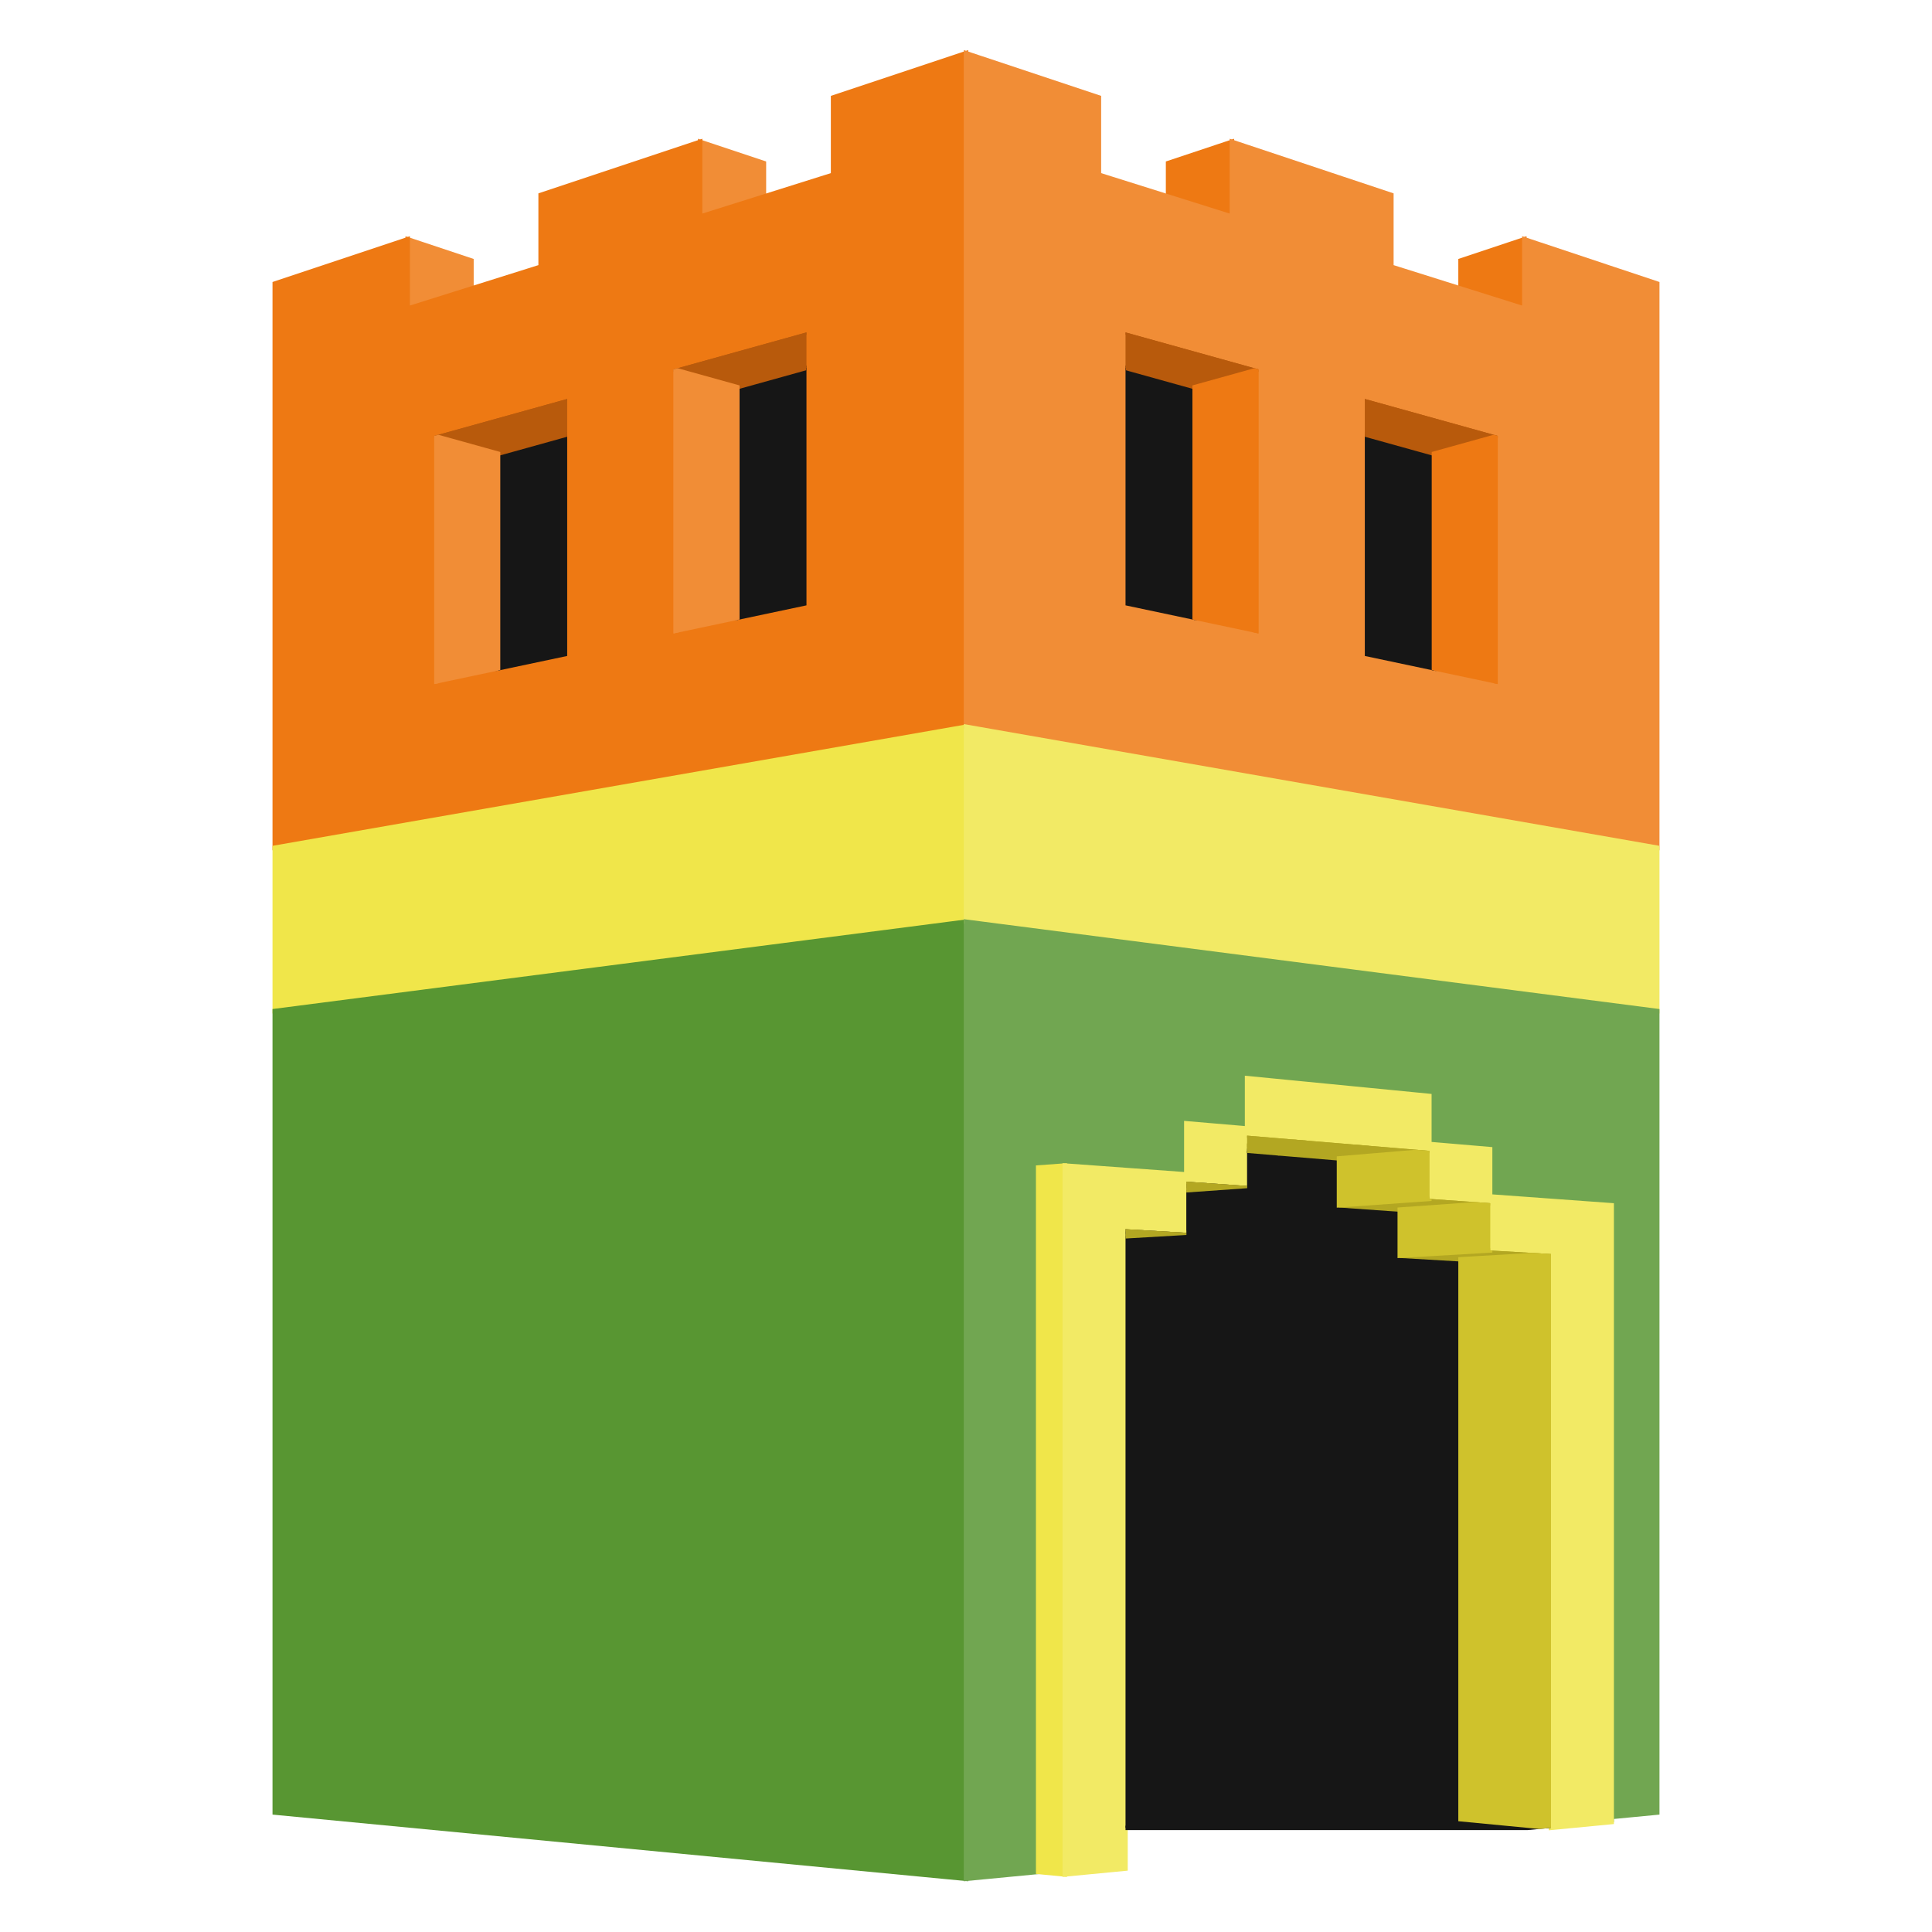
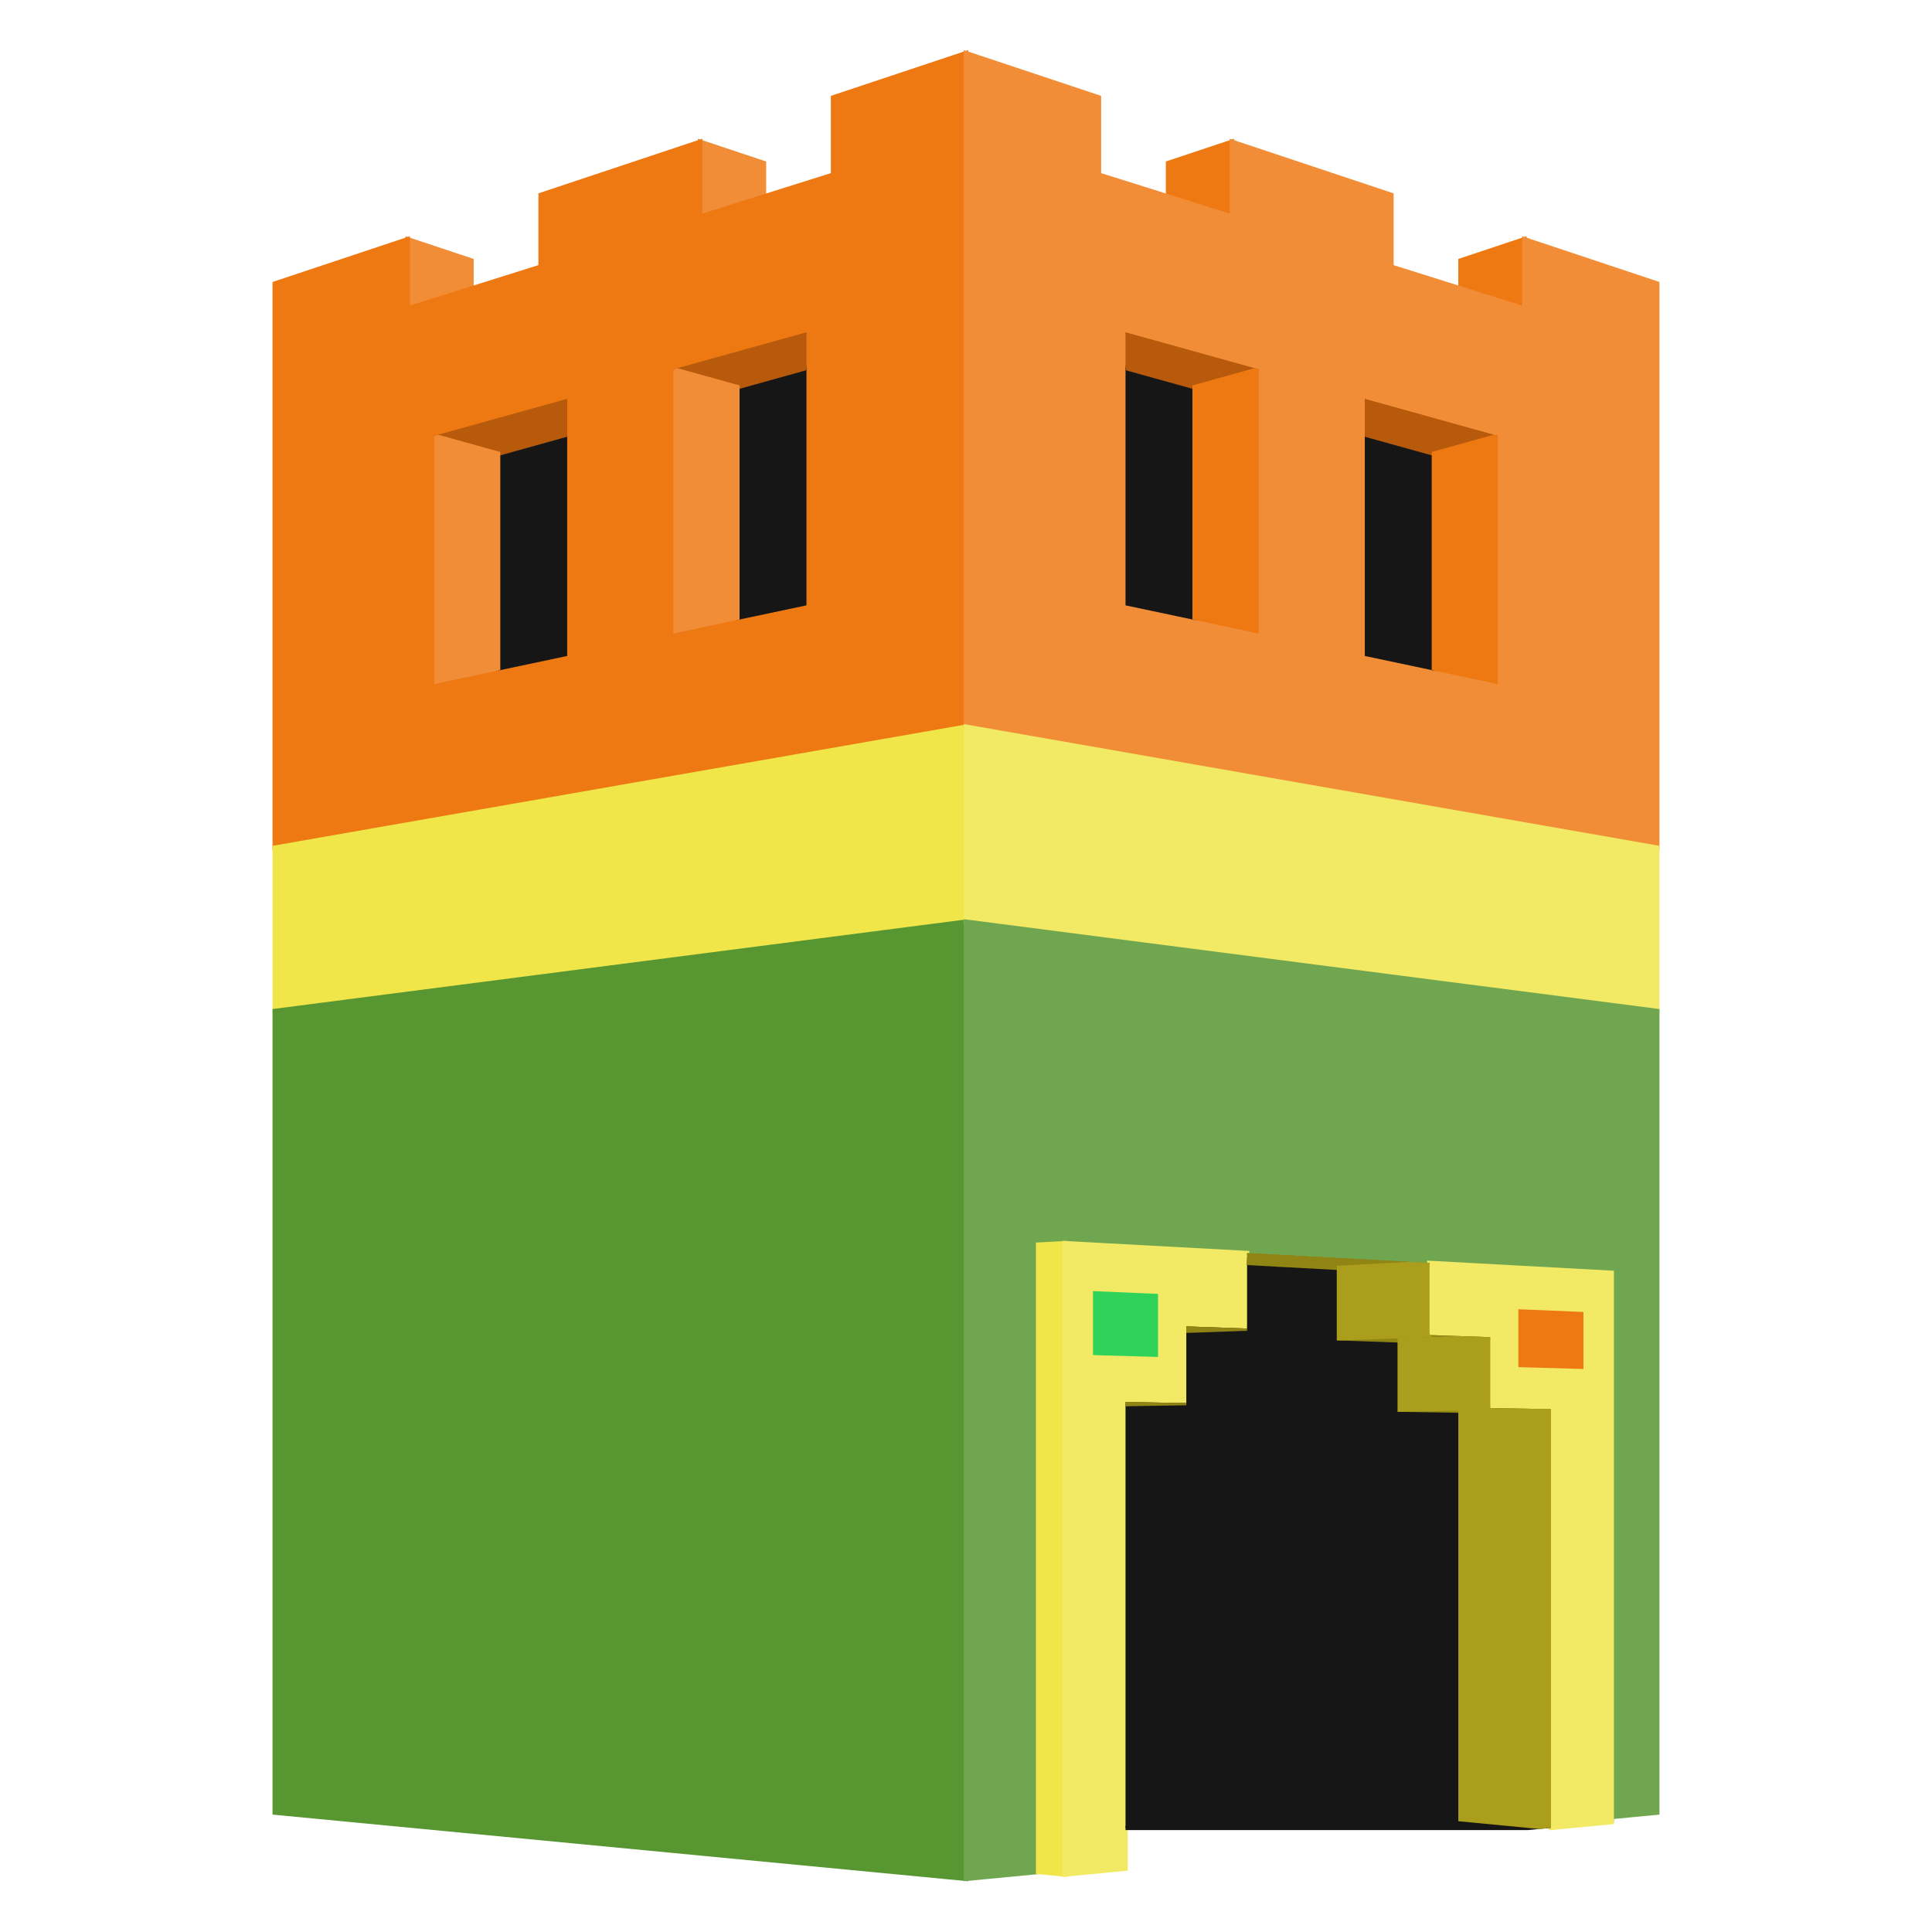
<svg xmlns="http://www.w3.org/2000/svg" viewBox="-54.500 -3.000 109.000 109.000" role="img" aria-labelledby="t">
  <g id="left-face" transform="scale(-1,1)">
    <path fill="#f18d36" stroke="#f18d36" stroke-width="0.25" stroke-linejoin="miter" stroke-miterlimit="2" d="M15,5.0 L11.4,6.2 L11.4,10.351 L15,9.219 Z" />
    <path fill="#f18d36" stroke="#f18d36" stroke-width="0.25" stroke-linejoin="miter" stroke-miterlimit="2" d="M31.5,10.5 L27.9,11.7 L27.9,15.542 L31.5,14.409 Z" />
    <path fill="#ee7913" stroke="#ee7913" stroke-width="0.25" stroke-linejoin="miter" stroke-miterlimit="2" fill-rule="evenodd" d="M0,0.0 L7.5,2.5 L7.5,6.859 L15,9.219 L15,5.0 L24,8.0 L24,12.05 L31.5,14.409 L31.5,10.5 L39,13.0 L39,44.825 L0,38.0 Z M9,31.153 L9,15.753 L16.5,17.839 L16.5,32.739 Z M22.5,34.008 L22.5,19.508 L30,21.594 L30,35.594 Z" />
    <path fill="#f0e64a" stroke="#f0e64a" stroke-width="0.25" stroke-linejoin="miter" stroke-miterlimit="2" d="M0,38.0 L39,44.825 L39,54.038 L0,49.0 Z" />
    <path fill="#589632" stroke="#589632" stroke-width="0.25" stroke-linejoin="miter" stroke-miterlimit="2" d="M0,49.0 L39,54.038 L39,99.263 L0,103.0 Z" />
    <clipPath id="cg1">
      <path d="M9,31.153 L9,15.753 L16.5,17.839 L16.5,32.739 Z" />
    </clipPath>
    <g clip-path="url(#cg1)">
      <path class="interior" fill="#161616" stroke="#161616" stroke-width="0.25" stroke-linejoin="miter" stroke-miterlimit="2" d="M5.4,31.914 L5.4,16.754 L12.9,18.84 L12.9,33.5 Z" />
      <path fill="#b85a0c" stroke="#b85a0c" stroke-width="0.25" stroke-linejoin="miter" stroke-miterlimit="2" d="M9,15.753 L16.5,17.839 L12.9,18.84 L5.4,16.754 Z" />
      <path fill="#f18d36" stroke="#f18d36" stroke-width="0.25" stroke-linejoin="miter" stroke-miterlimit="2" d="M16.5,32.739 L12.9,33.5 L12.9,18.84 L16.5,17.839 Z" />
    </g>
    <clipPath id="cg2">
      <path d="M22.5,34.008 L22.5,19.508 L30,21.594 L30,35.594 Z" />
    </clipPath>
    <g clip-path="url(#cg2)">
      <path class="interior" fill="#161616" stroke="#161616" stroke-width="0.25" stroke-linejoin="miter" stroke-miterlimit="2" d="M18.9,34.769 L18.9,20.509 L26.4,22.595 L26.4,36.355 Z" />
      <path fill="#b85a0c" stroke="#b85a0c" stroke-width="0.25" stroke-linejoin="miter" stroke-miterlimit="2" d="M22.5,19.508 L30,21.594 L26.4,22.595 L18.9,20.509 Z" />
      <path fill="#f18d36" stroke="#f18d36" stroke-width="0.25" stroke-linejoin="miter" stroke-miterlimit="2" d="M30,35.594 L26.4,36.355 L26.4,22.595 L30,21.594 Z" />
    </g>
  </g>
  <g id="right-face">
    <path fill="#ee7913" stroke="#ee7913" stroke-width="0.25" stroke-linejoin="miter" stroke-miterlimit="2" d="M15,5.0 L11.4,6.2 L11.4,10.351 L15,9.219 Z" />
    <path fill="#ee7913" stroke="#ee7913" stroke-width="0.25" stroke-linejoin="miter" stroke-miterlimit="2" d="M31.5,10.5 L27.9,11.7 L27.9,15.542 L31.5,14.409 Z" />
    <path fill="#f18d36" stroke="#f18d36" stroke-width="0.25" stroke-linejoin="miter" stroke-miterlimit="2" fill-rule="evenodd" d="M0,0.0 L7.5,2.5 L7.5,6.859 L15,9.219 L15,5.0 L24,8.0 L24,12.05 L31.5,14.409 L31.5,10.5 L39,13.0 L39,44.825 L0,38.0 Z M9,31.153 L9,15.753 L16.5,17.839 L16.5,32.739 Z M22.5,34.008 L22.5,19.508 L30,21.594 L30,35.594 Z" />
    <path fill="#f2ea65" stroke="#f2ea65" stroke-width="0.25" stroke-linejoin="miter" stroke-miterlimit="2" d="M0,38.0 L39,44.825 L39,54.038 L0,49.0 Z" />
-     <path fill="#71a651" stroke="#71a651" stroke-width="0.25" stroke-linejoin="miter" stroke-miterlimit="2" d="M0,49.0 L39,54.038 L39,99.263 L36.429,99.509 L36.429,99.796 L36.429,64.999 L29.571,64.501 L29.571,61.833 L26.143,61.541 L26.143,58.831 L22.714,58.496 L22.714,58.496 L19.286,58.161 L19.286,58.161 L15.857,57.827 L15.857,60.666 L12.429,60.374 L12.429,63.256 L5.571,62.758 L5.571,102.754 L5.571,102.466 L0,103.0 Z" />
+     <path fill="#71a651" stroke="#71a651" stroke-width="0.25" stroke-linejoin="miter" stroke-miterlimit="2" d="M0,49.0 L39,54.038 L39,99.263 L36.429,99.509 L36.429,99.796 L36.429,68.811 L5.571,67.139 L5.571,102.754 L5.571,102.466 L0,103.0 Z" />
    <clipPath id="cg3">
      <path d="M9,31.153 L9,15.753 L16.5,17.839 L16.5,32.739 Z" />
    </clipPath>
    <g clip-path="url(#cg3)">
      <path class="interior" fill="#161616" stroke="#161616" stroke-width="0.25" stroke-linejoin="miter" stroke-miterlimit="2" d="M5.4,31.914 L5.4,16.754 L12.9,18.84 L12.9,33.5 Z" />
      <path fill="#b85a0c" stroke="#b85a0c" stroke-width="0.25" stroke-linejoin="miter" stroke-miterlimit="2" d="M9,15.753 L16.5,17.839 L12.9,18.84 L5.4,16.754 Z" />
      <path fill="#ee7913" stroke="#ee7913" stroke-width="0.25" stroke-linejoin="miter" stroke-miterlimit="2" d="M16.5,32.739 L12.9,33.5 L12.9,18.84 L16.5,17.839 Z" />
    </g>
    <clipPath id="cg4">
      <path d="M22.5,34.008 L22.5,19.508 L30,21.594 L30,35.594 Z" />
    </clipPath>
    <g clip-path="url(#cg4)">
      <path class="interior" fill="#161616" stroke="#161616" stroke-width="0.25" stroke-linejoin="miter" stroke-miterlimit="2" d="M18.9,34.769 L18.9,20.509 L26.4,22.595 L26.4,36.355 Z" />
      <path fill="#b85a0c" stroke="#b85a0c" stroke-width="0.25" stroke-linejoin="miter" stroke-miterlimit="2" d="M22.5,19.508 L30,21.594 L26.4,22.595 L18.9,20.509 Z" />
      <path fill="#ee7913" stroke="#ee7913" stroke-width="0.25" stroke-linejoin="miter" stroke-miterlimit="2" d="M30,35.594 L26.4,36.355 L26.4,22.595 L30,21.594 Z" />
    </g>
  </g>
  <g id="doorway">
-     <path fill="#f0e64a" stroke="#f0e64a" stroke-width="0.25" stroke-linejoin="miter" stroke-miterlimit="2" d="M5.571,102.754 L4.071,102.61 L4.071,62.867 L5.571,62.758 Z" />
-     <path fill="#f2ea65" stroke="#f2ea65" stroke-width="0.25" stroke-linejoin="miter" stroke-miterlimit="2" d="M5.571,102.754 L5.571,62.758 L12.429,63.256 L12.429,60.374 L15.857,60.666 L15.857,57.827 L19.286,58.161 L19.286,58.161 L22.714,58.496 L22.714,58.496 L26.143,58.831 L26.143,61.541 L29.571,61.833 L29.571,64.501 L36.429,64.999 L36.429,99.796 L33.0,100.125 L33.0,67.75 L29.571,67.55 L29.571,64.882 L26.143,64.639 L26.143,61.929 L22.714,61.643 L22.714,61.643 L19.286,61.357 L19.286,61.357 L15.857,61.071 L15.857,63.911 L12.429,63.668 L12.429,66.55 L9.0,66.35 L9.0,102.425 Z" />
+     <path fill="#f0e64a" stroke="#f0e64a" stroke-width="0.25" stroke-linejoin="miter" stroke-miterlimit="2" d="M5.571,102.754 L4.071,102.61 L4.071,67.221 L5.571,67.139 Z" />
+     <path fill="#f2ea65" stroke="#f2ea65" stroke-width="0.25" stroke-linejoin="miter" stroke-miterlimit="2" d="M5.571,102.754 L5.571,67.139 L15.857,67.696 L15.857,71.955 L12.429,71.834 L12.429,76.157 L9.0,76.1 L9.0,102.425 Z" />
+     <path fill="#f2ea65" stroke="#f2ea65" stroke-width="0.25" stroke-linejoin="miter" stroke-miterlimit="2" d="M26.143,68.254 L26.143,72.32 L29.571,72.441 L29.571,76.443 L33.0,76.5 L33.0,100.125 L36.429,99.796 L36.429,68.811 Z" />
    <clipPath id="cg5">
-       <path d="M9.0,102.425 L9.0,66.35 L12.429,66.55 L12.429,63.668 L15.857,63.911 L15.857,61.071 L19.286,61.357 L19.286,61.357 L22.714,61.643 L22.714,61.643 L26.143,61.929 L26.143,64.639 L29.571,64.882 L29.571,67.55 L33.0,67.75 L33.0,100.125 Z" />
+       <path d="M9.0,102.425 L9.0,76.1 L12.429,76.157 L12.429,71.834 L15.857,71.955 L15.857,67.696 L19.286,67.882 L19.286,67.882 L22.714,68.068 L22.714,68.068 L26.143,68.254 L26.143,72.32 L29.571,72.441 L29.571,76.443 L33.0,76.5 L33.0,100.125 Z" />
    </clipPath>
    <g clip-path="url(#cg5)">
-       <path class="interior" fill="#161616" stroke="#161616" stroke-width="0.25" stroke-linejoin="miter" stroke-miterlimit="2" d="M3.9,100.125 L3.9,66.647 L7.329,66.847 L7.329,64.029 L10.757,64.272 L10.757,61.496 L14.186,61.782 L14.186,61.782 L17.614,62.068 L17.614,62.068 L21.043,62.354 L21.043,65.001 L24.471,65.243 L24.471,67.847 L27.9,68.047 L27.9,99.636 L33.0,100.125 Z" />
-       <path fill="#b3a722" stroke="#b3a722" stroke-width="0.25" stroke-linejoin="miter" stroke-miterlimit="2" d="M9.0,66.35 L12.429,66.55 L7.329,66.847 L3.9,66.647 Z" />
-       <path fill="#b3a722" stroke="#b3a722" stroke-width="0.25" stroke-linejoin="miter" stroke-miterlimit="2" d="M12.429,63.668 L15.857,63.911 L10.757,64.272 L7.329,64.029 Z" />
-       <path fill="#b3a722" stroke="#b3a722" stroke-width="0.25" stroke-linejoin="miter" stroke-miterlimit="2" d="M15.857,61.071 L19.286,61.357 L14.186,61.782 L10.757,61.496 Z" />
-       <path fill="#b3a722" stroke="#b3a722" stroke-width="0.25" stroke-linejoin="miter" stroke-miterlimit="2" d="M19.286,61.357 L22.714,61.643 L17.614,62.068 L14.186,61.782 Z" />
-       <path fill="#b3a722" stroke="#b3a722" stroke-width="0.25" stroke-linejoin="miter" stroke-miterlimit="2" d="M22.714,61.643 L26.143,61.929 L21.043,62.354 L17.614,62.068 Z" />
-       <path fill="#b3a722" stroke="#b3a722" stroke-width="0.25" stroke-linejoin="miter" stroke-miterlimit="2" d="M26.143,64.639 L29.571,64.882 L24.471,65.243 L21.043,65.001 Z" />
-       <path fill="#b3a722" stroke="#b3a722" stroke-width="0.25" stroke-linejoin="miter" stroke-miterlimit="2" d="M29.571,67.55 L33.0,67.75 L27.9,68.047 L24.471,67.847 Z" />
-       <path fill="#cfc22c" stroke="#cfc22c" stroke-width="0.25" stroke-linejoin="miter" stroke-miterlimit="2" d="M26.143,61.929 L21.043,62.354 L21.043,65.001 L26.143,64.639 Z" />
-       <path fill="#cfc22c" stroke="#cfc22c" stroke-width="0.25" stroke-linejoin="miter" stroke-miterlimit="2" d="M29.571,64.882 L24.471,65.243 L24.471,67.847 L29.571,67.55 Z" />
-       <path fill="#cfc22c" stroke="#cfc22c" stroke-width="0.25" stroke-linejoin="miter" stroke-miterlimit="2" d="M33.0,100.125 L27.9,99.636 L27.9,68.047 L33.0,67.75 Z" />
+       <path class="interior" fill="#161616" stroke="#161616" stroke-width="0.25" stroke-linejoin="miter" stroke-miterlimit="2" d="M3.9,100.125 L3.9,76.185 L7.329,76.242 L7.329,72.015 L10.757,72.136 L10.757,67.973 L14.186,68.158 L14.186,68.158 L17.614,68.344 L17.614,68.344 L21.043,68.53 L21.043,72.5 L24.471,72.622 L24.471,76.528 L27.9,76.585 L27.9,99.636 L33.0,100.125 Z" />
+       <path fill="#8f8414" stroke="#8f8414" stroke-width="0.25" stroke-linejoin="miter" stroke-miterlimit="2" d="M9.0,76.1 L12.429,76.157 L7.329,76.242 L3.9,76.185 Z" />
+       <path fill="#8f8414" stroke="#8f8414" stroke-width="0.25" stroke-linejoin="miter" stroke-miterlimit="2" d="M12.429,71.834 L15.857,71.955 L10.757,72.136 L7.329,72.015 Z" />
+       <path fill="#8f8414" stroke="#8f8414" stroke-width="0.25" stroke-linejoin="miter" stroke-miterlimit="2" d="M15.857,67.696 L19.286,67.882 L14.186,68.158 L10.757,67.973 Z" />
+       <path fill="#8f8414" stroke="#8f8414" stroke-width="0.25" stroke-linejoin="miter" stroke-miterlimit="2" d="M19.286,67.882 L22.714,68.068 L17.614,68.344 L14.186,68.158 Z" />
+       <path fill="#8f8414" stroke="#8f8414" stroke-width="0.25" stroke-linejoin="miter" stroke-miterlimit="2" d="M22.714,68.068 L26.143,68.254 L21.043,68.53 L17.614,68.344 Z" />
+       <path fill="#8f8414" stroke="#8f8414" stroke-width="0.25" stroke-linejoin="miter" stroke-miterlimit="2" d="M26.143,72.32 L29.571,72.441 L24.471,72.622 L21.043,72.5 Z" />
+       <path fill="#8f8414" stroke="#8f8414" stroke-width="0.25" stroke-linejoin="miter" stroke-miterlimit="2" d="M29.571,76.443 L33.0,76.5 L27.9,76.585 L24.471,76.528 Z" />
+       <path fill="#ab9e1c" stroke="#ab9e1c" stroke-width="0.25" stroke-linejoin="miter" stroke-miterlimit="2" d="M26.143,68.254 L21.043,68.53 L21.043,72.5 L26.143,72.32 Z" />
+       <path fill="#ab9e1c" stroke="#ab9e1c" stroke-width="0.25" stroke-linejoin="miter" stroke-miterlimit="2" d="M29.571,72.441 L24.471,72.622 L24.471,76.528 L29.571,76.443 Z" />
+       <path fill="#ab9e1c" stroke="#ab9e1c" stroke-width="0.25" stroke-linejoin="miter" stroke-miterlimit="2" d="M33.0,100.125 L27.9,99.636 L27.9,76.585 L33.0,76.5 Z" />
    </g>
+     <path fill="#2fd35a" stroke="#2fd35a" stroke-width="0.25" stroke-linejoin="miter" stroke-miterlimit="2" d="M7.29,73.331 L7.29,69.973 L10.71,70.118 L10.71,73.428 Z" />
+     <path fill="#ee7913" stroke="#ee7913" stroke-width="0.25" stroke-linejoin="miter" stroke-miterlimit="2" d="M31.29,74.01 L31.29,70.994 L34.71,71.139 L34.71,74.107 Z" />
  </g>
</svg>
